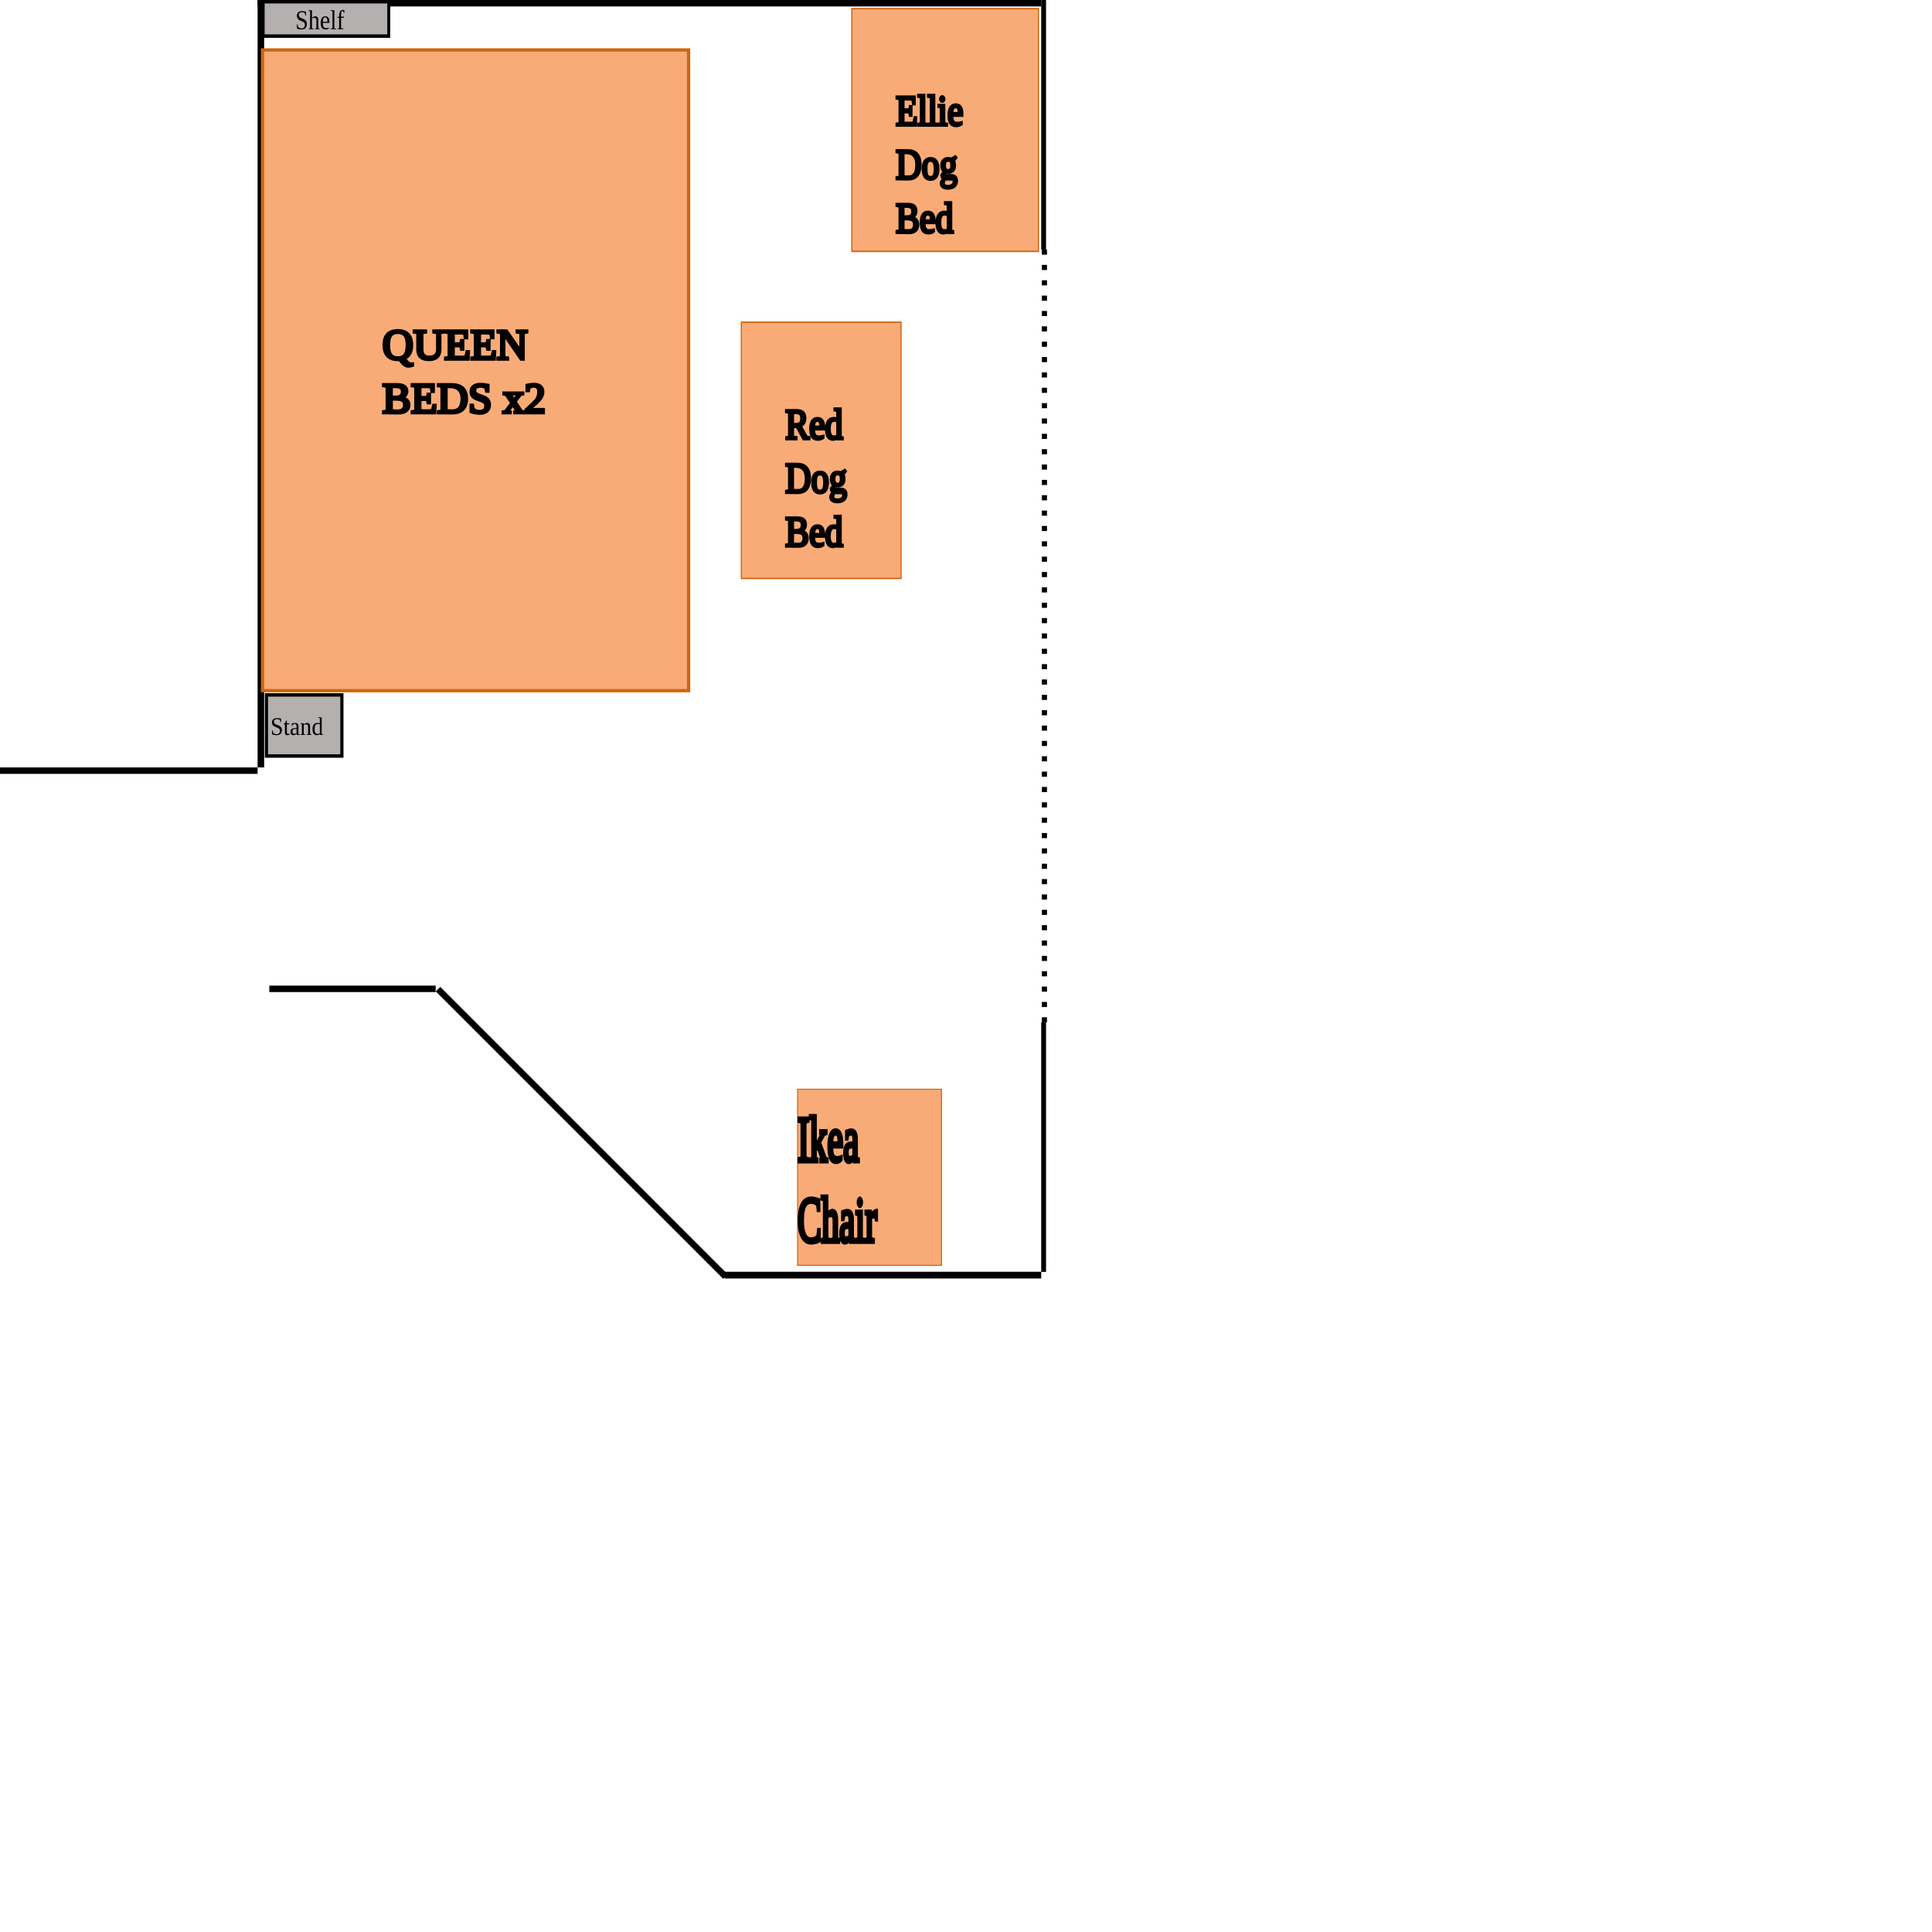
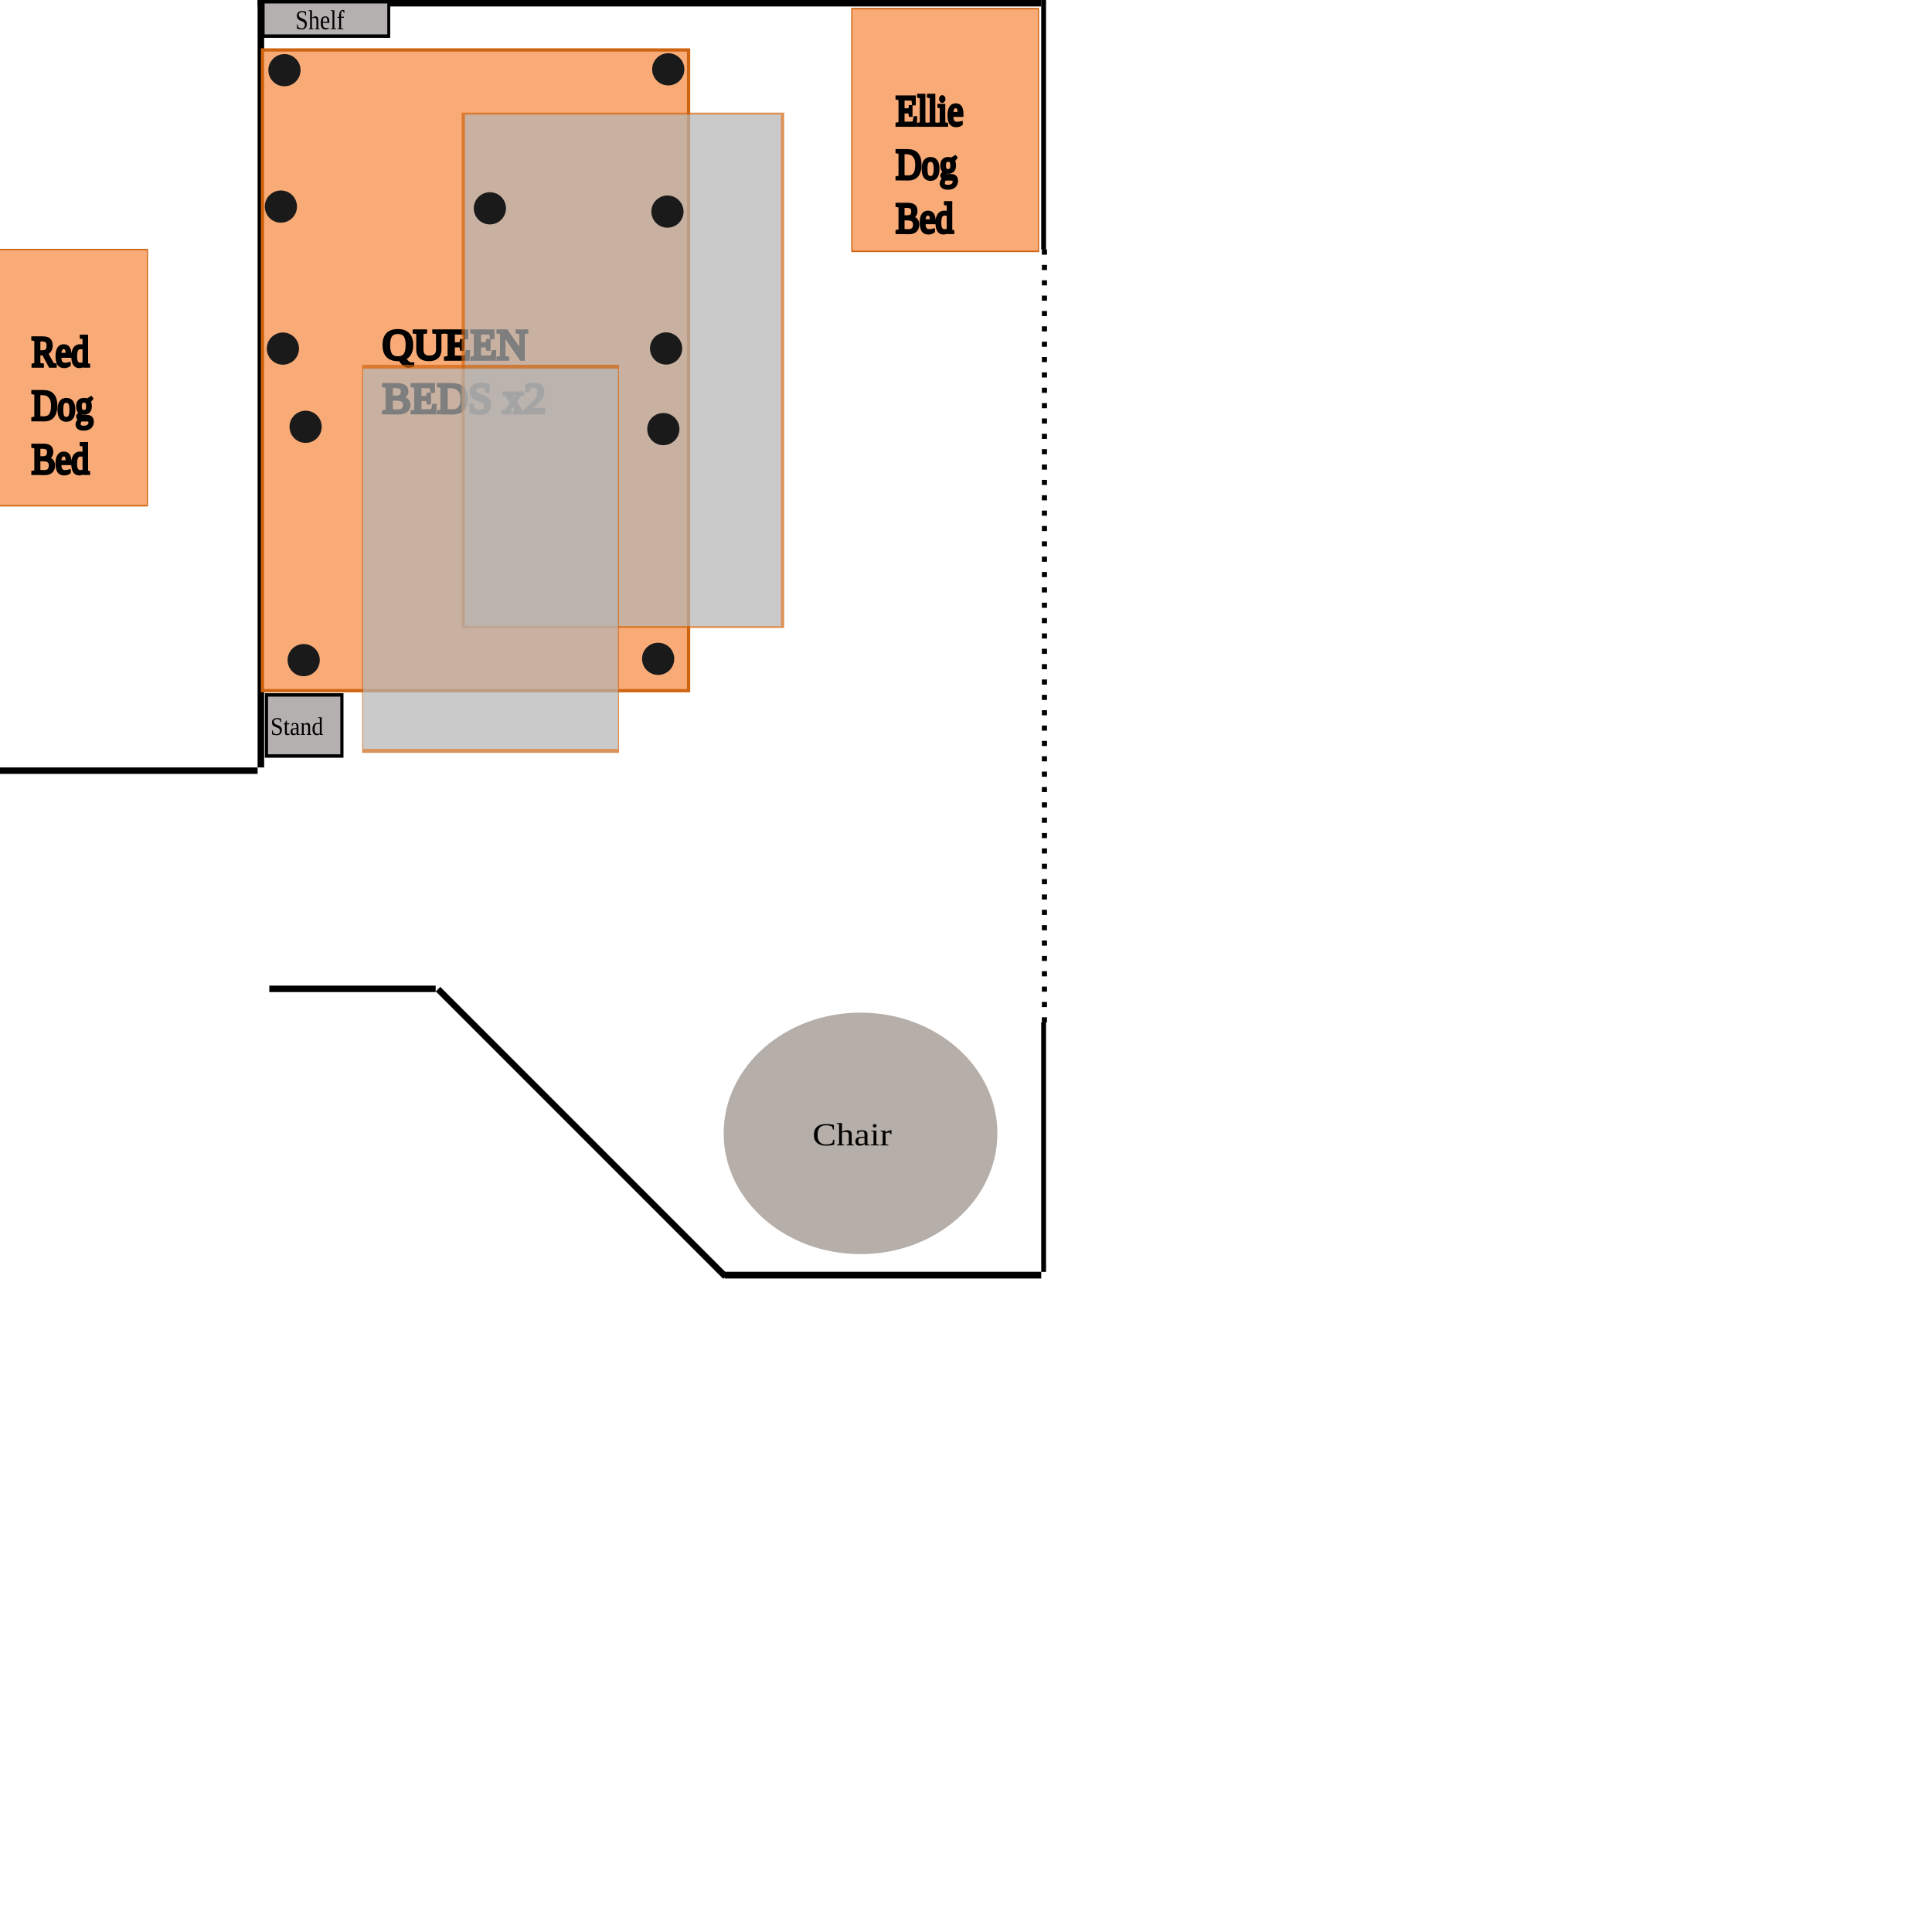
<svg xmlns="http://www.w3.org/2000/svg" width="30in" height="30in" viewBox="0 0 762 762" version="1.1" id="svg5">
  <defs id="defs2" />
  <g id="layer1">
    <path style="fill:#000000;stroke:#000000;stroke-width:2.558;stroke-dasharray:none;stroke-opacity:1" d="M 101.623,1.27 H 410.656" id="path190" />
    <path style="fill:#000000;stroke:#000000;stroke-width:2.655;stroke-dasharray:none;stroke-opacity:1" d="M 285.784,502.926 H 410.667" id="path190-5" />
    <path style="fill:#000000;stroke:#000000;stroke-width:2.54;stroke-dasharray:none;stroke-opacity:1" d="m 106.217,390.012 h 65.617" id="path190-5-7" />
    <path style="fill:#000000;stroke:#000000;stroke-width:2.533;stroke-dasharray:none;stroke-opacity:1" d="M 172.768,390.133 286.124,503.489" id="path190-5-6" />
    <path style="fill:#000000;stroke:#000000;stroke-width:2.54;stroke-dasharray:none;stroke-opacity:1" d="M 0,303.953 H 101.6" id="path190-8" />
    <path style="fill:#000000;stroke:#000000;stroke-width:2.586;stroke-dasharray:none;stroke-opacity:1" d="M 102.893,0 V 302.683" id="path977" />
    <path style="fill:#000000;stroke:#000000;stroke-width:2.019;stroke-dasharray:2.019, 4.037;stroke-dashoffset:0;stroke-opacity:1" d="m 411.935,98.425 v 304.8" id="path977-5" />
    <g id="g7263" transform="matrix(0.9994983,0,0,1.000001,-201.7543,-31.75007)">
      <rect style="fill:#f9ab77;fill-opacity:1;stroke:#cf6410;stroke-width:1.284;stroke-dasharray:none;stroke-opacity:1" id="rect3091" width="168.134" height="252.716" x="305.442" y="51.442" />
      <text xml:space="preserve" style="font-size:16.933px;fill:#090808;fill-opacity:1;stroke:#000000;stroke-width:1.27;stroke-dasharray:none;stroke-opacity:1" x="352.744" y="173.389" id="text5695">
        <tspan style="font-size:16.933px;fill:#090808;fill-opacity:1;stroke:#000000;stroke-width:1.27;stroke-opacity:1" x="352.744" y="173.389" id="tspan7253">QUEEN</tspan>
        <tspan style="font-size:16.933px;fill:#090808;fill-opacity:1;stroke:#000000;stroke-width:1.27;stroke-opacity:1" x="352.744" y="194.556" id="tspan7255">BEDS x2</tspan>
      </text>
    </g>
    <g id="g8370" transform="matrix(0.9982507,0,0,1.093064,27.82595,178.9662)">
      <rect style="fill:#b5b0b0;fill-opacity:1;stroke:#000000;stroke-width:1.245;stroke-dasharray:none;stroke-opacity:1" id="rect7317" width="29.816" height="22.048" x="77.398" y="87.015" />
      <text xml:space="preserve" style="font-size:9.172px;fill:#000000;fill-opacity:1;stroke:none;stroke-width:1.245;stroke-dasharray:none;stroke-opacity:1" x="78.965" y="101.454" id="text7373">
        <tspan id="tspan7371" style="font-size:9.172px;fill:#000000;fill-opacity:1;stroke:none;stroke-width:1.245" x="78.965" y="101.454">Stand</tspan>
      </text>
    </g>
    <g id="g8419" transform="matrix(0.9980583,0,0,1.175094,-57.32793,-204.3693)">
      <rect style="fill:#b5b0b0;fill-opacity:1;stroke:#000000;stroke-width:1.162;stroke-dasharray:none;stroke-opacity:1" id="rect7317-6" width="49.638" height="11.538" x="161.431" y="174.498" />
      <text xml:space="preserve" style="font-size:9.173px;fill:#000000;fill-opacity:1;stroke:none;stroke-width:1.245;stroke-dasharray:none;stroke-opacity:1" x="174.152" y="183.724" id="text7373-7" transform="scale(1.000056,0.9999437)">
        <tspan style="font-size:9.173px;fill:#000000;fill-opacity:1;stroke:none;stroke-width:1.245" x="174.152" y="183.724" id="tspan8412">Shelf</tspan>
      </text>
    </g>
    <path style="fill:#000000;stroke:#000000;stroke-width:1.905;stroke-dasharray:none;stroke-opacity:1" d="M 411.617,0 V 98.425" id="path891" />
    <path style="fill:#000000;stroke:#000000;stroke-width:1.905;stroke-dasharray:none;stroke-opacity:1" d="M 411.617,403.225 V 501.65" id="path1570" />
    <g id="g1203" transform="matrix(0.8324663,0,0,1.000057,99.64163,-69.12512)">
      <rect style="fill:#f9ab77;fill-opacity:1;stroke:#cf6410;stroke-width:0.573;stroke-dasharray:none;stroke-opacity:1" id="rect1193" width="88.419" height="95.73" x="283.902" y="72.529" />
      <text xml:space="preserve" style="font-size:16.933px;fill:#090808;fill-opacity:1;stroke:#000000;stroke-width:1.27;stroke-dasharray:none;stroke-opacity:1" x="304.735" y="118.486" id="text1201">
        <tspan style="font-size:16.933px;fill:#090808;fill-opacity:1;stroke:#000000;stroke-width:1.27;stroke-opacity:1" x="304.735" y="118.486" id="tspan1195">Ellie</tspan>
        <tspan style="font-size:16.933px;fill:#090808;fill-opacity:1;stroke:#000000;stroke-width:1.27;stroke-opacity:1" x="304.735" y="139.653" id="tspan1197">Dog</tspan>
        <tspan style="font-size:16.933px;fill:#090808;fill-opacity:1;stroke:#000000;stroke-width:1.27;stroke-opacity:1" x="304.735" y="160.82" id="tspan1199">Bed</tspan>
      </text>
    </g>
-     <g id="g1227" transform="matrix(0.8324663,0,0,1.000057,56.05701,54.56195)">
+     <g id="g1227" transform="matrix(0.8324663,0,0,1.000057,-241.2039,25.89167)">
      <rect style="fill:#f9ab77;fill-opacity:1;stroke:#cf6410;stroke-width:0.545;stroke-dasharray:none;stroke-opacity:1" id="rect1217" width="75.693" height="101.055" x="283.887" y="72.515" />
      <text xml:space="preserve" style="font-size:16.933px;fill:#090808;fill-opacity:1;stroke:#000000;stroke-width:1.27;stroke-dasharray:none;stroke-opacity:1" x="304.735" y="118.486" id="text1225">
        <tspan style="font-size:16.933px;fill:#090808;fill-opacity:1;stroke:#000000;stroke-width:1.27;stroke-opacity:1" x="304.735" y="118.486" id="tspan1219">Red</tspan>
        <tspan style="font-size:16.933px;fill:#090808;fill-opacity:1;stroke:#000000;stroke-width:1.27;stroke-opacity:1" x="304.735" y="139.653" id="tspan1221">Dog</tspan>
        <tspan style="font-size:16.933px;fill:#090808;fill-opacity:1;stroke:#000000;stroke-width:1.27;stroke-opacity:1" x="304.735" y="160.82" id="tspan1223">Bed</tspan>
      </text>
    </g>
-     <g id="g672" transform="matrix(0.9994983,0,0,1.000001,70.56389,262.7937)">
-       <rect style="fill:#f9ab77;fill-opacity:1;stroke:#cf6410;stroke-width:0.391;stroke-dasharray:none;stroke-opacity:1" id="rect653" width="56.787" height="69.459" x="244.14" y="166.813" />
-       <text xml:space="preserve" style="font-size:18.932px;fill:#090808;fill-opacity:1;stroke:#000000;stroke-width:1.42;stroke-dasharray:none;stroke-opacity:1" x="365.108" y="145.447" id="text659" transform="scale(0.7453614,1.341631)">
-         <tspan style="font-size:18.932px;text-align:center;text-anchor:middle;fill:#090808;fill-opacity:1;stroke:#000000;stroke-width:1.42;stroke-opacity:1" x="365.108" y="145.447" id="tspan655">Ikea</tspan>
-         <tspan style="font-size:18.932px;text-align:center;text-anchor:middle;fill:#090808;fill-opacity:1;stroke:#000000;stroke-width:1.42;stroke-opacity:1" x="365.108" y="169.112" id="tspan657">Chair</tspan>
+     <g id="g512" transform="matrix(1.10814,0,0,1.000001,-0.1884513,18.55242)">
+       <ellipse style="fill:#b6aea8;stroke-width:0" id="path399" cx="306.451" cy="428.462" rx="48.708" ry="47.625" />
+       <text xml:space="preserve" style="font-size:12.703px;fill:#000000;stroke-width:0" x="289.27" y="433.3" id="text455" transform="scale(1.000252,0.9997485)">
+         <tspan id="tspan453" style="fill:#000000;stroke-width:0" x="289.27" y="433.3">Chair</tspan>
      </text>
+     </g>
+     <g id="g2276-3" transform="matrix(1.000404,0,0,0.5998438,-143.9824,39.39793)" style="opacity:0.7;fill:#b3b3b3">
+       <rect style="fill:#b3b3b3;fill-opacity:1;stroke:#cf6410;stroke-width:1.284;stroke-dasharray:none;stroke-opacity:1" id="rect2268-6" width="337.561" height="125.873" x="-346.581" y="326.572" transform="rotate(-90)" />
+     </g>
+     <g id="g6" transform="matrix(0,1.203888,-0.2990077,0,246.6527,-248.5227)" style="opacity:0.7;fill:#b3b3b3">
+       <rect style="fill:#b3b3b3;fill-opacity:1;stroke:#cf6410;stroke-width:1.284;stroke-dasharray:none;stroke-opacity:1" id="rect6" width="337.561" height="125.873" x="-346.581" y="326.572" transform="rotate(-90)" />
+     </g>
+     <g id="g7" transform="matrix(0.1303693,0,0,0.1333335,219.6321,202.7177)" style="fill:#1a1a1a">
+       <ellipse style="fill:#1a1a1a;stroke-width:0" id="ellipse7" cx="306.451" cy="428.462" rx="48.708" ry="47.625" />
+     </g>
+     <g id="g8" transform="matrix(0.1303693,0,0,0.1333335,79.82207,203.2312)" style="fill:#1a1a1a">
+       <ellipse style="fill:#1a1a1a;stroke-width:0" id="ellipse8" cx="306.451" cy="428.462" rx="48.708" ry="47.625" />
+     </g>
+     <g id="g9" transform="matrix(0.1303693,0,0,0.1333335,80.58858,111.205)" style="fill:#1a1a1a">
+       <ellipse style="fill:#1a1a1a;stroke-width:0" id="ellipse9" cx="306.451" cy="428.462" rx="48.708" ry="47.625" />
+     </g>
+     <g id="g10" transform="matrix(0.1303693,0,0,0.1333335,221.6729,112.1094)" style="fill:#1a1a1a">
+       <ellipse style="fill:#1a1a1a;stroke-width:0" id="ellipse10" cx="306.451" cy="428.462" rx="48.708" ry="47.625" />
+     </g>
+     <g id="g11" transform="matrix(0.1303693,0,0,0.1333335,223.6152,-29.78689)" style="fill:#1a1a1a">
+       <ellipse style="fill:#1a1a1a;stroke-width:0" id="ellipse11" cx="306.451" cy="428.462" rx="48.708" ry="47.625" />
+     </g>
+     <g id="g12" transform="matrix(0.1303693,0,0,0.1333335,222.7627,80.31162)" style="fill:#1a1a1a">
+       <ellipse style="fill:#1a1a1a;stroke-width:0" id="ellipse12" cx="306.451" cy="428.462" rx="48.708" ry="47.625" />
+     </g>
+     <g id="g13" transform="matrix(0.1303693,0,0,0.1333335,223.2993,26.32687)" style="fill:#1a1a1a">
+       <ellipse style="fill:#1a1a1a;stroke-width:0" id="ellipse13" cx="306.451" cy="428.462" rx="48.708" ry="47.625" />
+     </g>
+     <g id="g14" transform="matrix(0.1303693,0,0,0.1333335,72.23675,-29.4458)" style="fill:#1a1a1a">
+       <ellipse style="fill:#1a1a1a;stroke-width:0" id="ellipse14" cx="306.451" cy="428.462" rx="48.708" ry="47.625" />
+     </g>
+     <g id="g15" transform="matrix(0.1303693,0,0,0.1333335,71.62738,80.35756)" style="fill:#1a1a1a">
+       <ellipse style="fill:#1a1a1a;stroke-width:0" id="ellipse15" cx="306.451" cy="428.462" rx="48.708" ry="47.625" />
+     </g>
+     <g id="g16" transform="matrix(0.1303693,0,0,0.1333335,70.83597,24.34924)" style="fill:#1a1a1a">
+       <ellipse style="fill:#1a1a1a;stroke-width:0" id="ellipse16" cx="306.451" cy="428.462" rx="48.708" ry="47.625" />
+     </g>
+     <g id="g17" transform="matrix(0.1303693,0,0,0.1333335,153.2656,25.03718)" style="fill:#1a1a1a">
+       <ellipse style="fill:#1a1a1a;stroke-width:0" id="ellipse17" cx="306.451" cy="428.462" rx="48.708" ry="47.625" />
    </g>
  </g>
</svg>
